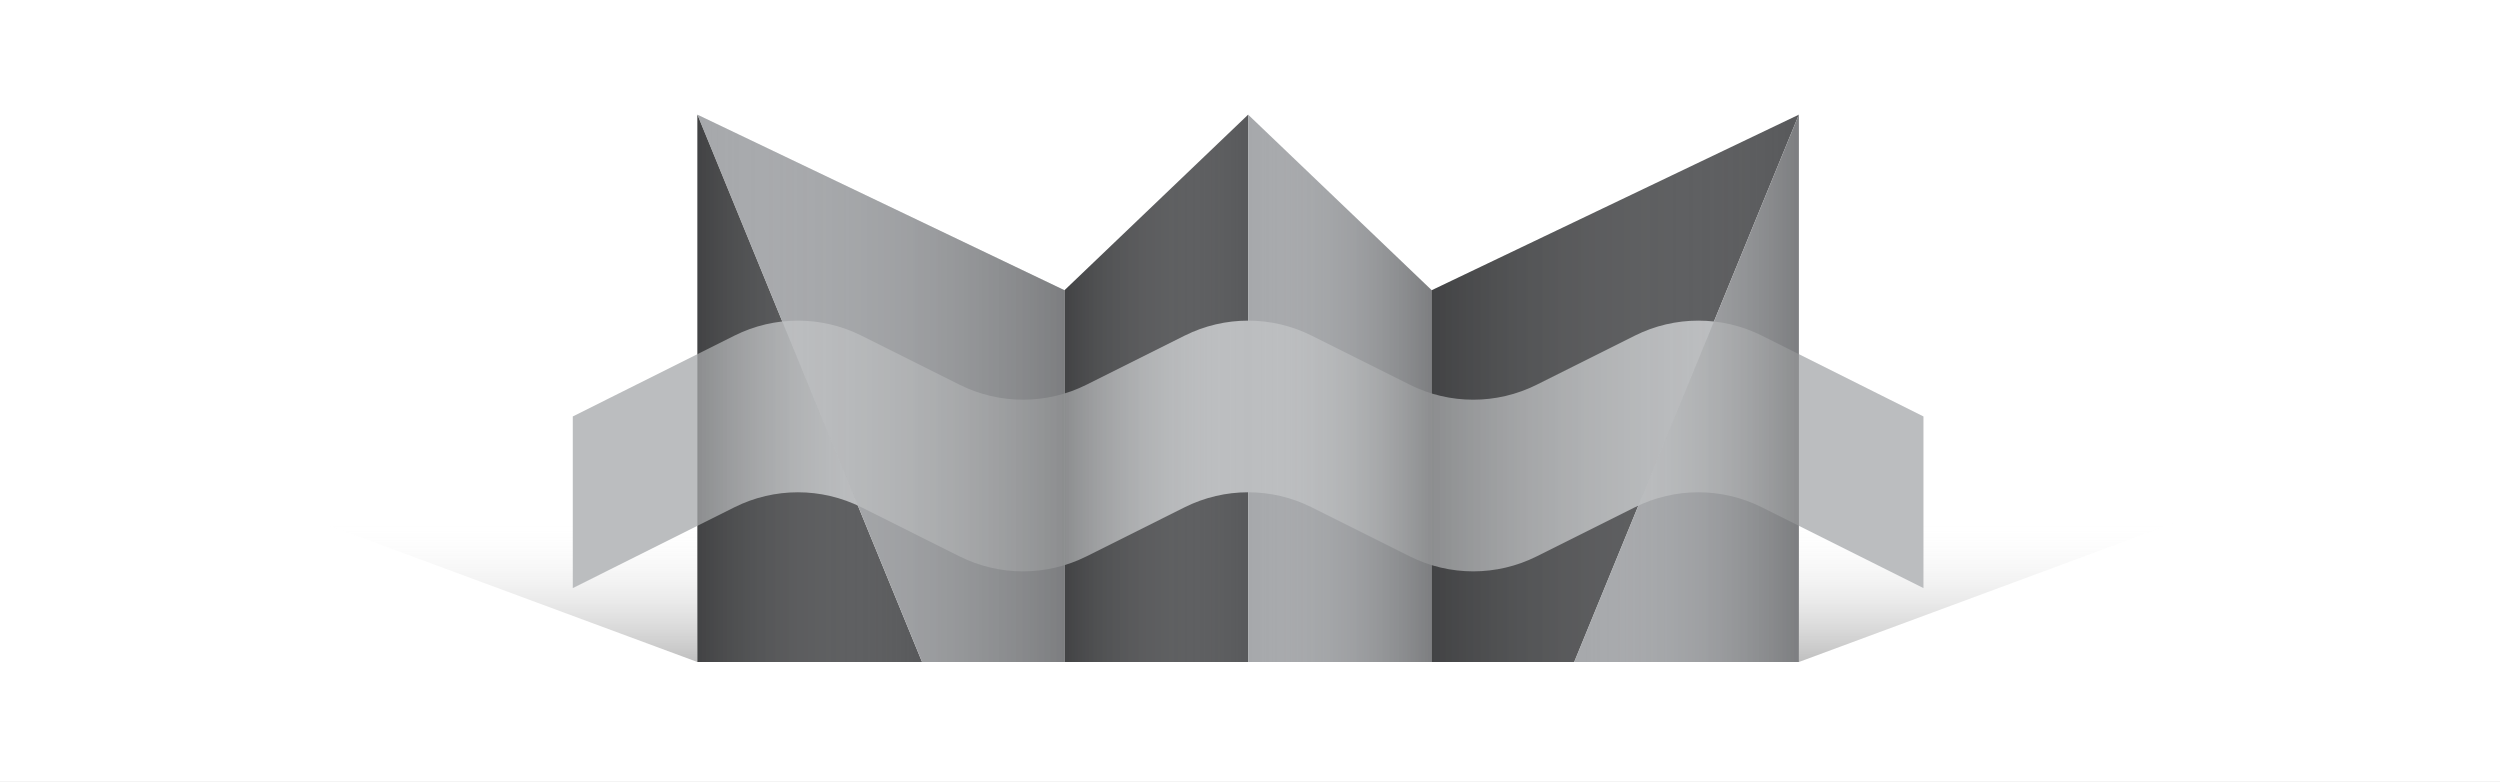
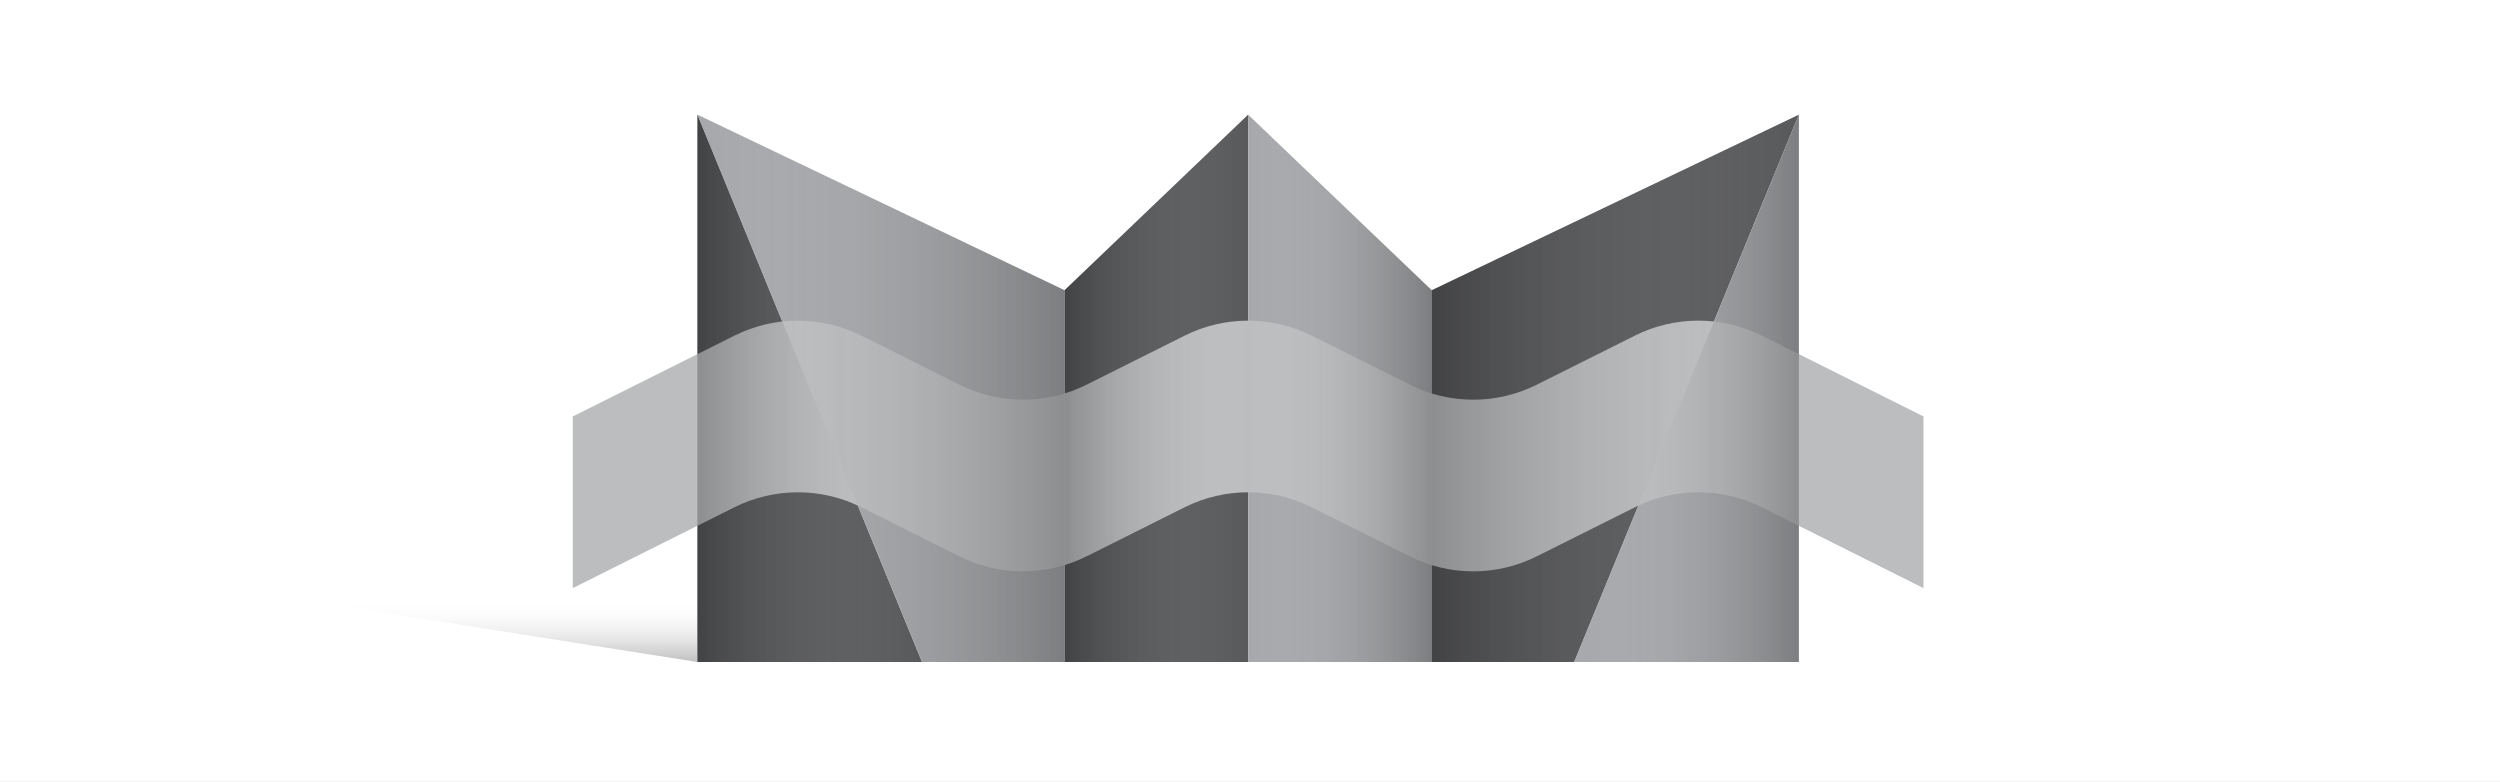
<svg xmlns="http://www.w3.org/2000/svg" xmlns:xlink="http://www.w3.org/1999/xlink" viewBox="0 0 1152 360">
  <defs>
-     <style>.cls-1{fill:#fff;}.cls-10,.cls-11,.cls-12,.cls-2,.cls-3,.cls-7,.cls-8,.cls-9{opacity:0.25;}.cls-2{fill:url(#New_Gradient_Swatch_1);}.cls-3{fill:url(#New_Gradient_Swatch_1-2);}.cls-4{fill:#58595b;}.cls-5{fill:#a6a8ab;}.cls-6{fill:#bbbdbf;}.cls-7{fill:url(#New_Gradient_Swatch_1-3);}.cls-8{fill:url(#New_Gradient_Swatch_1-4);}.cls-9{fill:url(#New_Gradient_Swatch_1-5);}.cls-10{fill:url(#New_Gradient_Swatch_1-6);}.cls-11{fill:url(#New_Gradient_Swatch_1-7);}.cls-12{fill:url(#New_Gradient_Swatch_1-8);}</style>
-     <linearGradient id="New_Gradient_Swatch_1" x1="232.18" y1="239" x2="232.18" y2="305.05" gradientUnits="userSpaceOnUse">
+     <style>.cls-1{fill:#fff;}.cls-10,.cls-11,.cls-2,.cls-6,.cls-7,.cls-8,.cls-9{opacity:0.25;}.cls-2{fill:url(#New_Gradient_Swatch_1);}.cls-3{fill:#58595b;}.cls-4{fill:#a6a8ab;}.cls-5{fill:#bbbdbf;}.cls-6{fill:url(#New_Gradient_Swatch_1-2);}.cls-7{fill:url(#New_Gradient_Swatch_1-3);}.cls-8{fill:url(#New_Gradient_Swatch_1-4);}.cls-9{fill:url(#New_Gradient_Swatch_1-5);}.cls-10{fill:url(#New_Gradient_Swatch_1-6);}.cls-11{fill:url(#New_Gradient_Swatch_1-7);}</style>
+     <linearGradient id="New_Gradient_Swatch_1" x1="232.18" y1="277" x2="232.18" y2="305.05" gradientUnits="userSpaceOnUse">
      <stop offset="0" stop-color="#fff" stop-opacity="0" />
      <stop offset="1" />
    </linearGradient>
-     <linearGradient id="New_Gradient_Swatch_1-2" x1="690.26" x2="690.26" y2="305.05" gradientTransform="matrix(-1, 0, 0, 1, 1608.36, 0)" xlink:href="#New_Gradient_Swatch_1" />
-     <linearGradient id="New_Gradient_Swatch_1-3" x1="575.14" y1="178.94" x2="659.73" y2="178.94" xlink:href="#New_Gradient_Swatch_1" />
-     <linearGradient id="New_Gradient_Swatch_1-4" x1="725.38" y1="178.94" x2="828.92" y2="178.94" xlink:href="#New_Gradient_Swatch_1" />
-     <linearGradient id="New_Gradient_Swatch_1-5" x1="321.36" y1="178.94" x2="490.54" y2="178.94" xlink:href="#New_Gradient_Swatch_1" />
-     <linearGradient id="New_Gradient_Swatch_1-6" x1="575.14" y1="178.94" x2="490.54" y2="178.94" xlink:href="#New_Gradient_Swatch_1" />
-     <linearGradient id="New_Gradient_Swatch_1-7" x1="424.89" y1="178.94" x2="321.36" y2="178.94" xlink:href="#New_Gradient_Swatch_1" />
-     <linearGradient id="New_Gradient_Swatch_1-8" x1="828.92" y1="178.94" x2="659.73" y2="178.94" xlink:href="#New_Gradient_Swatch_1" />
+     <linearGradient id="New_Gradient_Swatch_1-2" x1="575.14" y1="178.94" x2="659.73" y2="178.94" xlink:href="#New_Gradient_Swatch_1" />
+     <linearGradient id="New_Gradient_Swatch_1-3" x1="725.38" y1="178.94" x2="828.92" y2="178.94" xlink:href="#New_Gradient_Swatch_1" />
+     <linearGradient id="New_Gradient_Swatch_1-4" x1="321.36" y1="178.94" x2="490.54" y2="178.94" xlink:href="#New_Gradient_Swatch_1" />
+     <linearGradient id="New_Gradient_Swatch_1-5" x1="575.14" y1="178.94" x2="490.54" y2="178.94" xlink:href="#New_Gradient_Swatch_1" />
+     <linearGradient id="New_Gradient_Swatch_1-6" x1="424.89" y1="178.94" x2="321.36" y2="178.94" xlink:href="#New_Gradient_Swatch_1" />
+     <linearGradient id="New_Gradient_Swatch_1-7" x1="828.92" y1="178.94" x2="659.73" y2="178.94" xlink:href="#New_Gradient_Swatch_1" />
  </defs>
  <g id="Layer_2" data-name="Layer 2">
    <g id="Layer_2-2" data-name="Layer 2">
      <rect class="cls-1" width="1152" height="360" />
    </g>
    <g id="Layer_1-2" data-name="Layer 1">
-       <polygon class="cls-2" points="321.36 305.05 143 239 321.36 239 321.36 305.05" />
-       <polygon class="cls-3" points="828.92 305.05 1007.27 239 828.92 239 828.92 305.05" />
-       <polygon class="cls-4" points="321.36 133.74 321.36 305.05 424.89 305.05 321.36 52.83 321.36 133.74" />
-       <polygon class="cls-4" points="490.54 133.74 490.54 305.05 575.14 305.05 575.14 52.83 490.54 133.74" />
-       <polygon class="cls-5" points="575.14 52.83 575.14 52.83 575.14 305.05 659.73 305.05 659.73 133.74 575.14 52.83" />
-       <polygon class="cls-4" points="659.73 133.74 659.73 305.05 725.38 305.05 828.92 52.83 659.73 133.74" />
-       <polygon class="cls-5" points="828.92 52.83 828.92 52.83 725.38 305.05 828.92 305.05 828.92 133.74 828.92 52.83" />
-       <polygon class="cls-5" points="321.36 52.83 321.36 52.83 424.89 305.05 490.54 305.05 490.54 133.74 321.36 52.83" />
-       <path class="cls-6" d="M604.38,233.75l45.25,22.63a65.38,65.38,0,0,0,58.48,0l45.25-22.63a65.38,65.38,0,0,1,58.48,0L886.33,271V191.9l-74.49-37.25a65.38,65.38,0,0,0-58.48,0l-45.25,22.63a65.38,65.38,0,0,1-58.48,0l-45.25-22.63a65.38,65.38,0,0,0-58.48,0l-45.25,22.63a65.38,65.38,0,0,1-58.48,0l-45.25-22.63a65.38,65.38,0,0,0-58.48,0L263.94,191.9V271l74.49-37.25a65.38,65.38,0,0,1,58.48,0l45.25,22.63a65.38,65.38,0,0,0,58.48,0l45.25-22.63A65.38,65.38,0,0,1,604.38,233.75Z" />
-       <polygon class="cls-7" points="575.14 52.83 575.14 52.83 575.14 305.05 659.73 305.05 659.73 133.74 575.14 52.83" />
-       <polygon class="cls-8" points="828.92 52.83 828.92 52.83 725.38 305.05 828.92 305.05 828.92 133.74 828.92 52.83" />
-       <polygon class="cls-9" points="321.36 52.83 321.36 52.83 424.89 305.05 490.54 305.05 490.54 133.74 321.36 52.83" />
-       <polygon class="cls-10" points="490.54 133.74 490.54 305.05 575.14 305.05 575.14 52.83 490.54 133.74" />
-       <polygon class="cls-11" points="321.36 133.74 321.36 305.05 424.89 305.05 321.36 52.83 321.36 133.74" />
-       <polygon class="cls-12" points="659.73 133.74 659.73 305.05 725.38 305.05 828.92 52.83 659.73 133.74" />
+       <polygon class="cls-2" points="321.36 305.05 143 277 321.36 277 321.36 305.05" />
+       <polygon class="cls-3" points="321.36 133.74 321.36 305.05 424.89 305.05 321.36 52.83 321.36 133.74" />
+       <polygon class="cls-3" points="490.54 133.74 490.54 305.05 575.14 305.05 575.14 52.83 490.54 133.74" />
+       <polygon class="cls-4" points="575.14 52.83 575.14 52.83 575.14 305.05 659.73 305.05 659.73 133.74 575.14 52.83" />
+       <polygon class="cls-3" points="659.73 133.74 659.73 305.05 725.38 305.05 828.92 52.83 659.73 133.74" />
+       <polygon class="cls-4" points="828.92 52.83 828.92 52.83 725.38 305.05 828.92 305.05 828.92 133.74 828.92 52.83" />
+       <polygon class="cls-4" points="321.36 52.83 321.36 52.83 424.89 305.05 490.54 305.05 490.54 133.74 321.36 52.83" />
+       <path class="cls-5" d="M604.38,233.75l45.25,22.63a65.38,65.38,0,0,0,58.48,0l45.25-22.63a65.38,65.38,0,0,1,58.48,0L886.33,271V191.9l-74.49-37.25a65.38,65.38,0,0,0-58.48,0l-45.25,22.63a65.38,65.38,0,0,1-58.48,0l-45.25-22.63a65.38,65.38,0,0,0-58.48,0l-45.25,22.63a65.38,65.38,0,0,1-58.48,0l-45.25-22.63a65.38,65.38,0,0,0-58.48,0L263.94,191.9V271l74.49-37.25a65.38,65.38,0,0,1,58.48,0l45.25,22.63a65.38,65.38,0,0,0,58.48,0l45.25-22.63A65.38,65.38,0,0,1,604.38,233.75Z" />
+       <polygon class="cls-6" points="575.14 52.83 575.14 52.83 575.14 305.05 659.73 305.05 659.73 133.74 575.14 52.83" />
+       <polygon class="cls-7" points="828.92 52.83 828.92 52.83 725.38 305.05 828.92 305.05 828.92 133.74 828.92 52.83" />
+       <polygon class="cls-8" points="321.36 52.83 321.36 52.83 424.89 305.05 490.54 305.05 490.54 133.74 321.36 52.83" />
+       <polygon class="cls-9" points="490.54 133.74 490.54 305.05 575.14 305.05 575.14 52.83 490.54 133.74" />
+       <polygon class="cls-10" points="321.36 133.74 321.36 305.05 424.89 305.05 321.36 52.83 321.36 133.74" />
+       <polygon class="cls-11" points="659.73 133.74 659.73 305.05 725.38 305.05 828.92 52.83 659.73 133.74" />
    </g>
  </g>
</svg>
